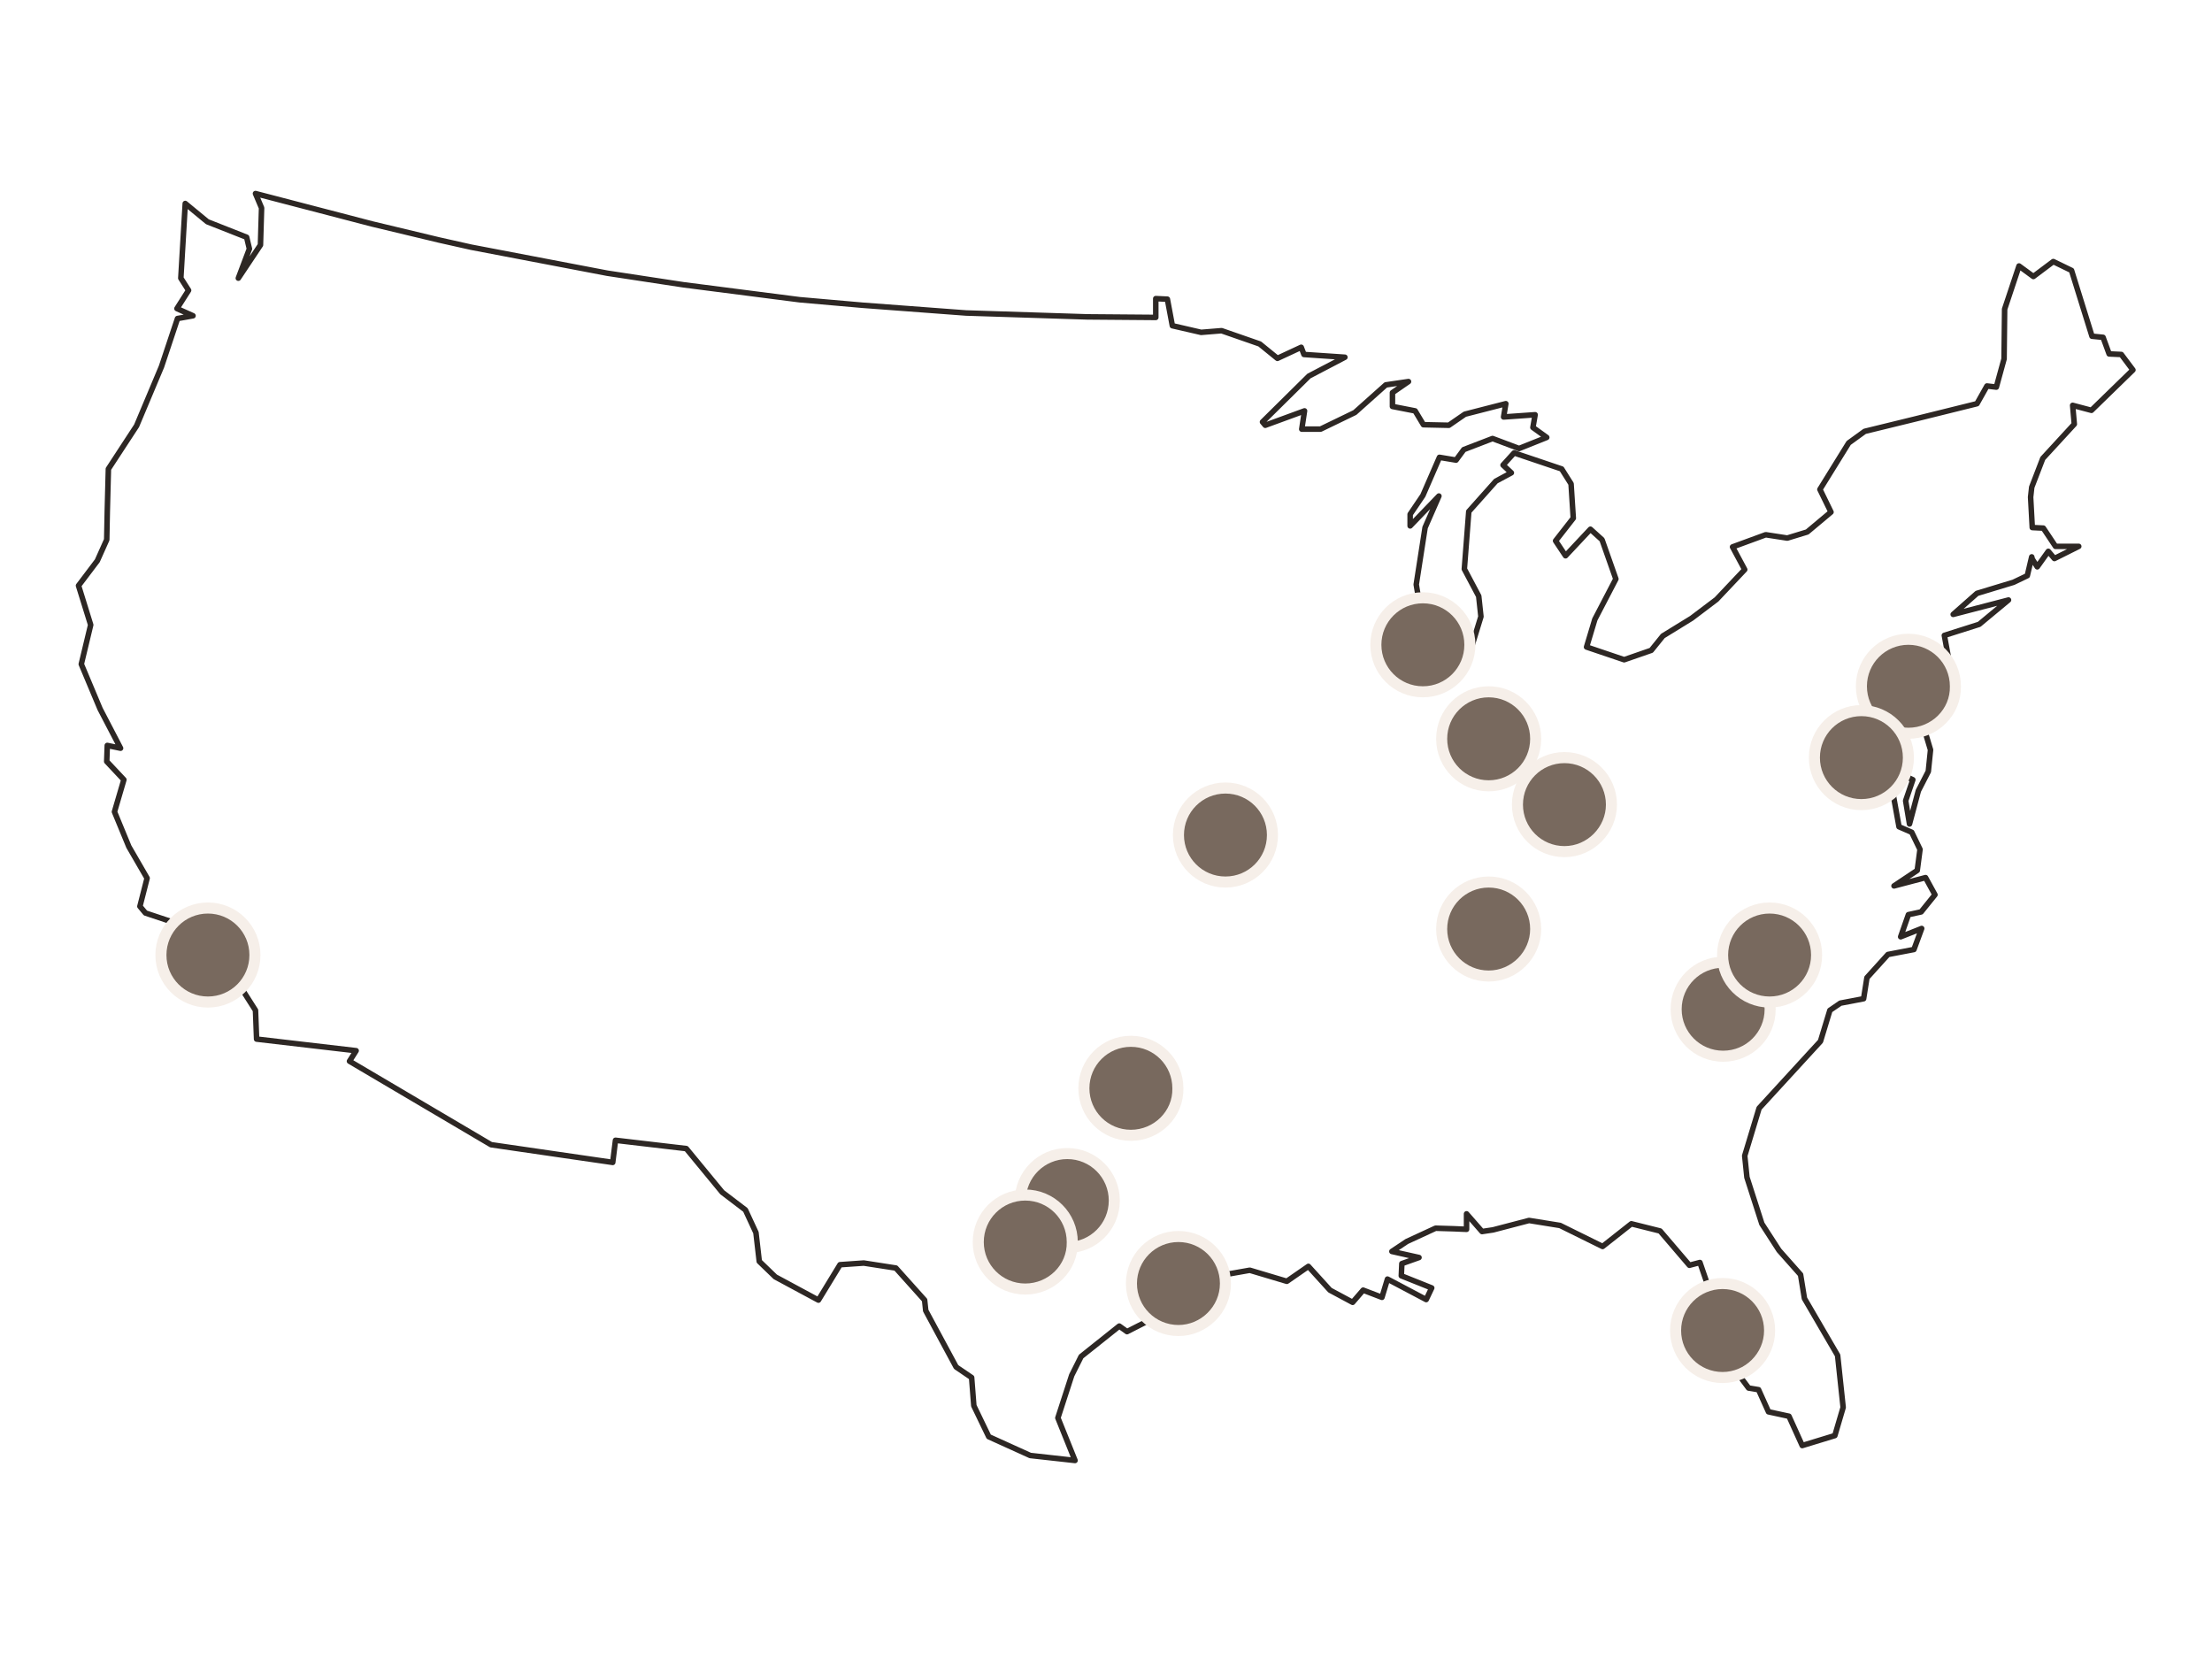
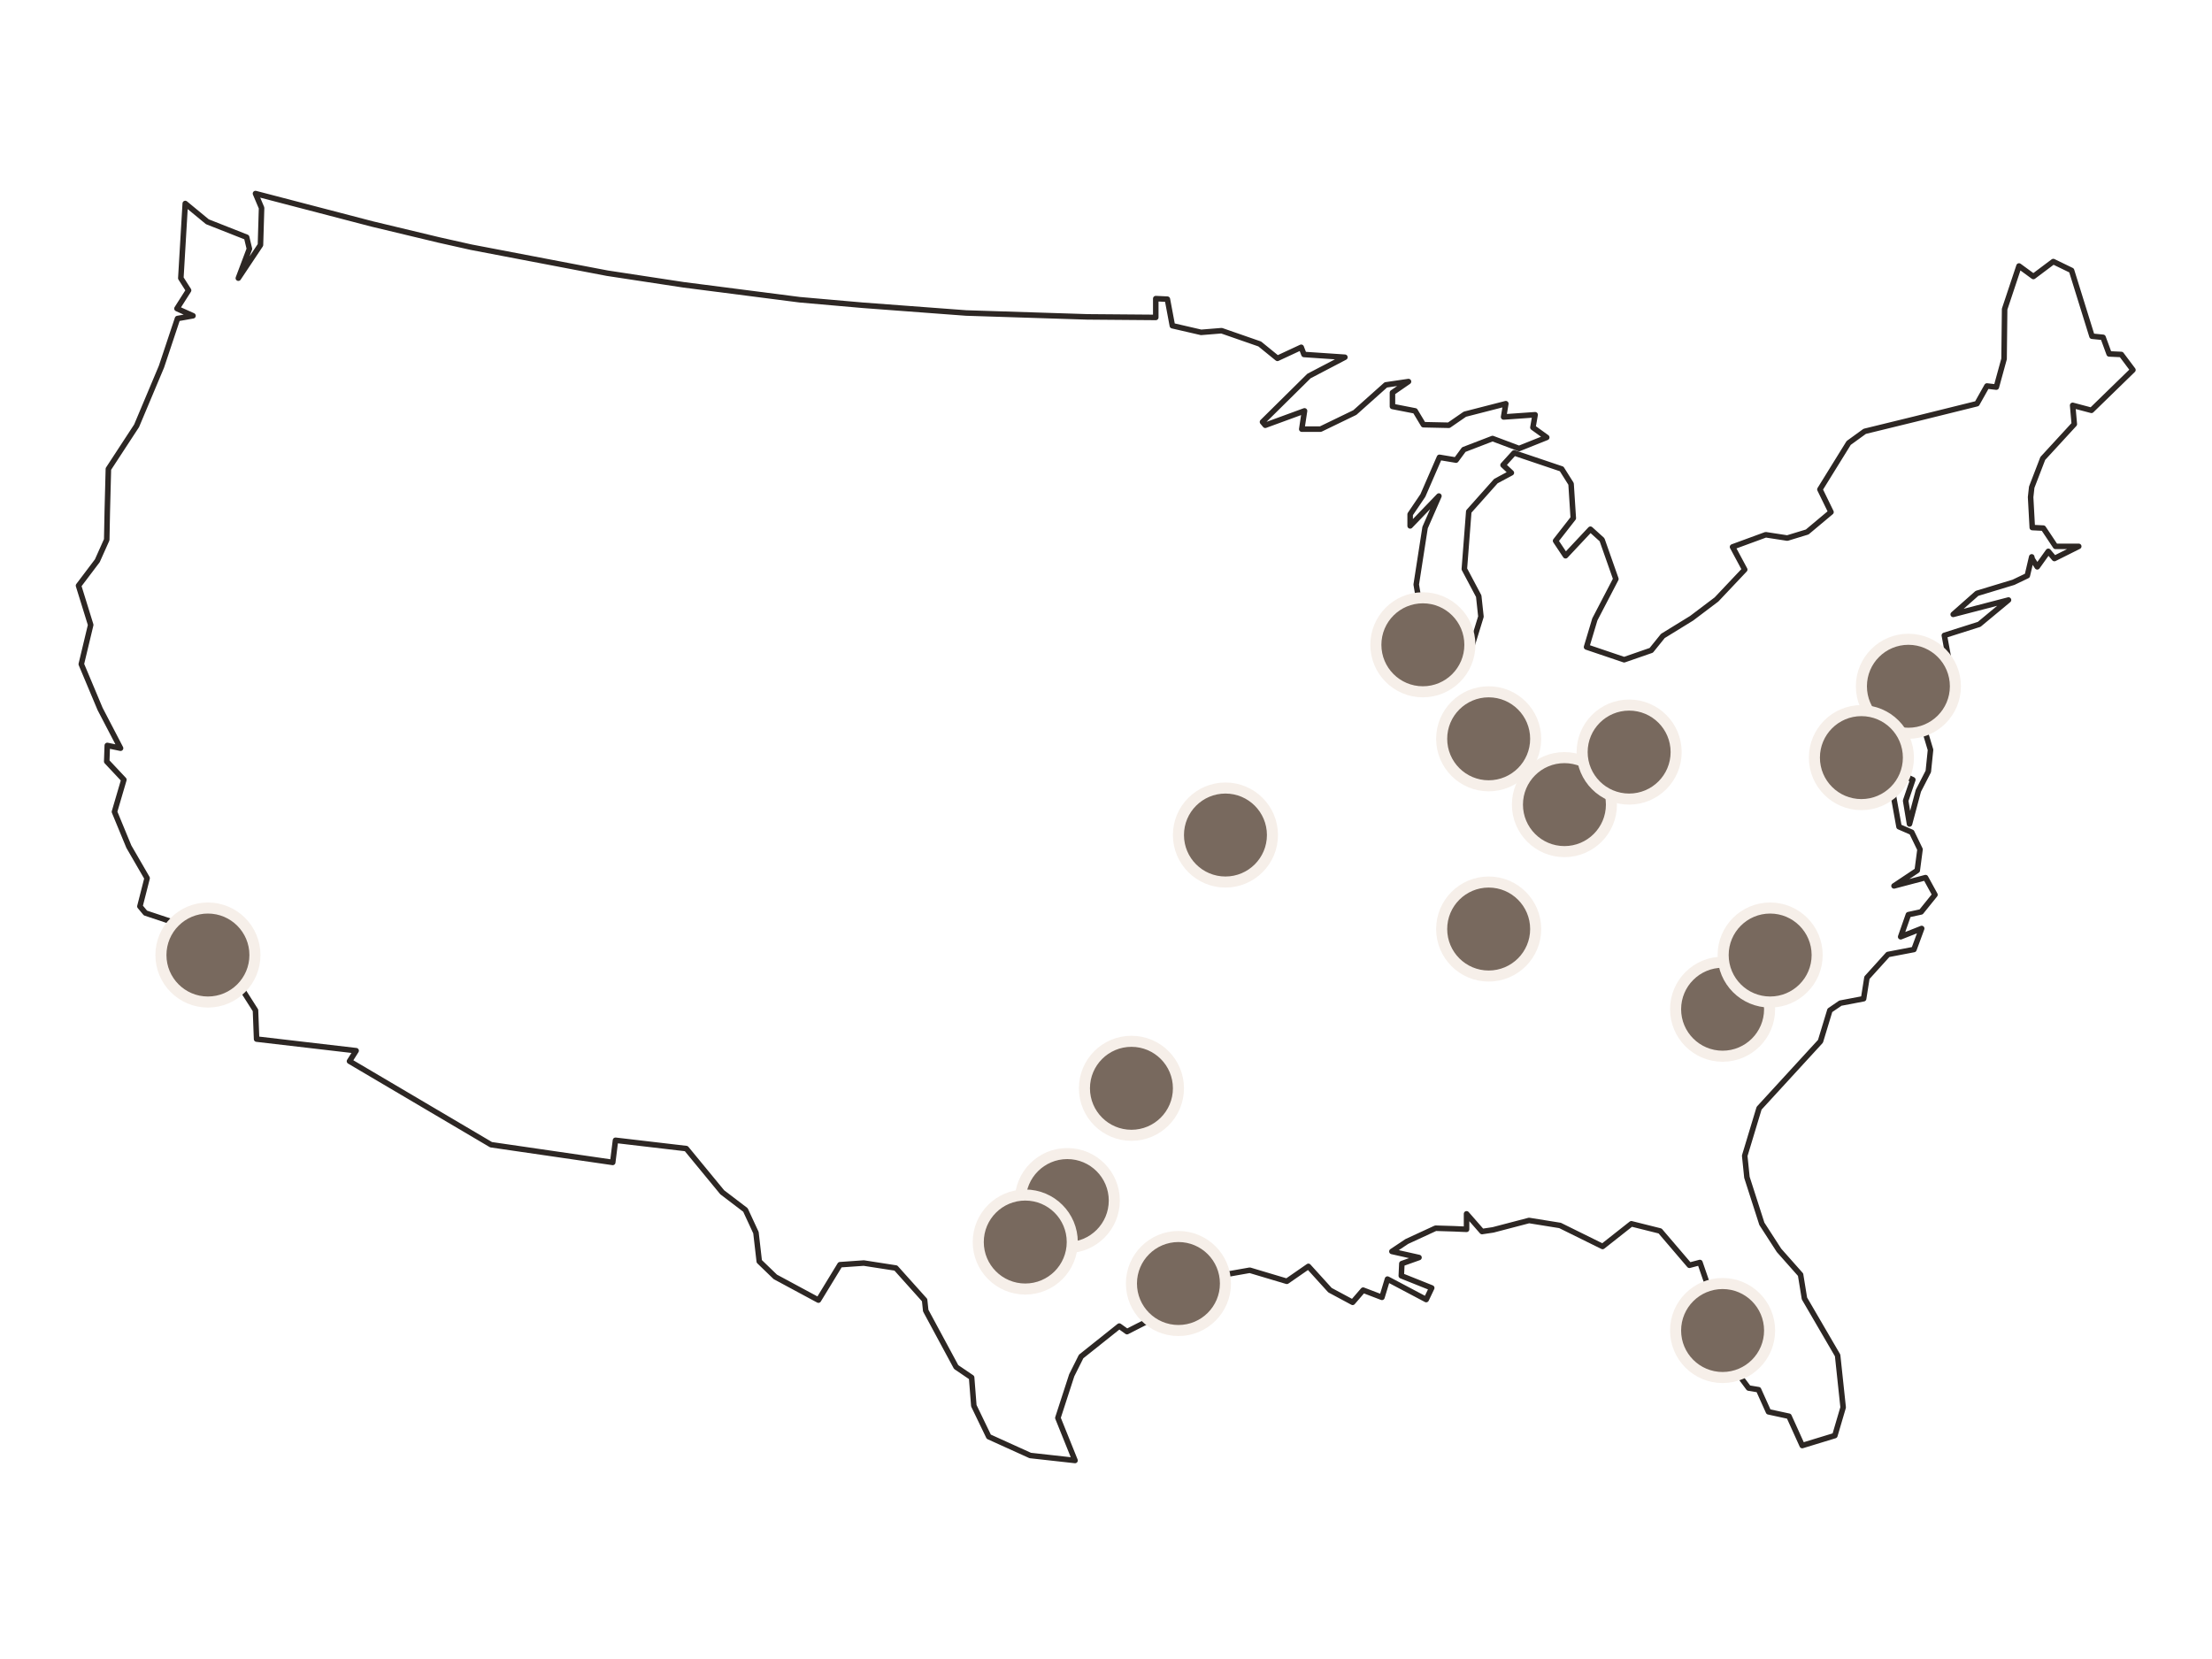
<svg xmlns="http://www.w3.org/2000/svg" version="1.1" x="0px" y="0px" width="400px" height="300px" viewBox="0 0 400 300" style="enable-background:new 0 0 400 300;" xml:space="preserve">
  <style type="text/css">
	.st0{fill:none;stroke:#2D2724;stroke-linejoin:round;}
	.st1{fill:#78695E;stroke:#F6EFE9;stroke-width:2;stroke-miterlimit:10;}
</style>
-   <g id="Layer_1">
-     <path class="st0" d="M385.7,66.9l-2.1-2.8l-2.2-0.1l-1.1-3l-2-0.2l-3.7-11.9l-3.3-1.6l-3.6,2.7l-2.6-1.9l-2.6,7.8l-0.1,9L361,70   l-1.7-0.2l-1.8,3.2l-11.3,2.8l-9,2.2l-2.9,2.1l-5.2,8.4l2,4.1l-4.3,3.6l-3.6,1.1l-3.9-0.6l-6,2.2l2.2,4.1l-5.1,5.4l-4.5,3.4   l-5.2,3.2l-2.1,2.6l-4.9,1.7l-6.8-2.3l1.5-5l3.8-7.3l-2.5-7.1l-2.1-1.9l-4.5,4.8l-1.8-2.7l3.2-4.1l-0.4-6.2l-1.7-2.7l-8.6-2.9   l-2,2.2l1.5,1.4l-2.8,1.5l-4.9,5.5l-0.8,10.4l2.6,4.9l0.4,3.7l-2,6.5l-1.3,1.3l-4.8,0.9l-2.3-4.4v-2.4l-1.3-7.7l1.6-10.3l2.5-5.7   l-5.2,5.4L255,93l2.3-3.4l3-6.9l3,0.5l1.4-1.9l5.2-2l4.8,1.8l5-2l-2.5-1.8l0.4-2.3l-5.7,0.4l0.4-2.4l-7.4,1.9l-2.9,2l-4.6-0.1   l-1.5-2.5l-4.1-0.8v-2.5l2.9-2l-4.1,0.6l-5.6,5l-6.2,3h-3.4l0.5-3.3l-7.1,2.6l-0.5-0.6l8.4-8.3l6.5-3.4l-7.4-0.5l-0.5-1.3l-4.3,2   l-3.2-2.6l-6.9-2.4l-3.7,0.3l-5.2-1.2l-0.9-4.8L209,54v3.4l-12.4-0.1l-21.9-0.7L156,55.2l-11.4-1l-21-2.7l-13.8-2.1l-24.6-4.7   l-5.8-1.3l-12.1-2.9L46.2,35l1.1,2.6l-0.2,6.7l-4,6l2-5.3l-0.5-2.1l-7.1-2.8l-4-3.3l-0.8,13.5l1.4,2.2l-2.1,3.3l2.9,1.3l-2.8,0.5   l-2.9,8.7L24.7,77l-5.1,7.8l-0.2,7.7l-0.1,5.1l-1.7,3.8l-3.4,4.5l2.2,7.1l-1.7,7.1l3.4,8.1l3.7,7.1l-2.4-0.5l-0.1,2.9l3.1,3.3   l-1.7,5.8l2.6,6.3l3.3,5.7l-1.3,5.1l1,1.2l6.3,2.1l2.4,3.5l4,1.6l0.4,2.9l2.6,0.9l4.2,6.6l0.2,5.2l18,2.1l-1.2,1.9L88.8,207   l15.8,2.3l6.2,0.9l0.5-4l12.8,1.5l6.5,7.9l4.2,3.2l1.9,4.1l0.6,5.2l2.9,2.8l7.8,4.2l3.9-6.4l4.3-0.3l5.8,0.9l5.2,5.8l0.2,1.9   l5.5,10.2l2.8,1.9l0.4,5.1l2.7,5.6l7.5,3.4l8.1,0.9l-3.1-7.7l2.5-7.7l1.7-3.4l6.9-5.5l1.4,1l5.1-2.6l3.7-3.9l-0.6-3.4l2-1l0.8,2.8   l6.1-2.1l5.1-0.9l6.7,2l3.9-2.7l3.9,4.3l4.1,2.2l1.9-2.2l3.4,1.3l1-3.3l7,3.7l1-2.1l-5.5-2.2l0.1-2.2l3.1-1.1l-4.9-1.1l2.7-1.8   l5.2-2.4l3.3,0.1l2.3,0.1v-2.8l2.8,3.2l2-0.3l6.5-1.7l5.6,0.9l7.7,3.8l5.2-4.1l5.2,1.3l5.3,6.2l1.9-0.5l2,5.8l-0.6,6l3.5-0.3   l-2.2,3l6.1,8.2l1.8,0.3l1.8,4l3.7,0.8l2.4,5.3l5.9-1.8l1.5-5.1l-1-9.4l-6-10.3l-0.7-4.3l-3.9-4.4l-3.1-4.8l-2.7-8.4l-0.4-3.9   l2.6-8.6l11.1-12.1l1.7-5.6l1.9-1.3l4.2-0.8l0.6-3.8l3.8-4.2l4.7-0.9l1.4-3.8l-3.8,1.5l1.4-4l2.3-0.5l2.5-3.1l-1.7-3.1l-5.7,1.5   l4.2-2.8l0.5-3.8l-1.5-3.1l-2.3-1l-1.3-7.2l-3.2-1.8l-4.8-0.7l0.4-2.9v2.5l6.4,1.5l-2.8-5.9l1.3-4.8l1.6,5.1v3.4l4.9,2.3l-1.3,3.8   l0.7,4.2l1.6-6l1.8-3.5l0.4-3.9l-0.9-3l-2.8-1.9l-1.3-3.7l0.7,1l4.1,1.1l0.7,1.7l3.4-8.3l-1.4-7.6l6.3-2l5.3-4.4l-10,2.6l4.3-3.8   l6.6-2l2.5-1.2l0.8-3.4l0.1,0.4l0.9,1.4l2-2.8l1.1,1.3l4.4-2.2h-4.2l-2.2-3.3l-2-0.1l-0.3-5.5l0.2-1.8l2-5.2l5.7-6.2l-0.3-3.4   l3.4,0.9L385.7,66.9z" />
+   <g id="path">
+     <path class="st0" d="M385.7,66.9l-2.1-2.8l-2.2-0.1l-1.1-3l-2-0.2l-3.7-11.9l-3.3-1.6l-3.6,2.7l-2.6-1.9l-2.6,7.8l-0.1,9L361,70   l-1.7-0.2l-1.8,3.2l-11.3,2.8l-9,2.2l-2.9,2.1l-5.2,8.4l2,4.1l-4.3,3.6l-3.6,1.1l-3.9-0.6l-6,2.2l2.2,4.1l-5.1,5.4l-4.5,3.4   l-5.2,3.2l-2.1,2.6l-4.9,1.7l-6.8-2.3l1.5-5l3.8-7.3l-2.5-7.1l-2.1-1.9l-4.5,4.8l-1.8-2.7l3.2-4.1l-0.4-6.2l-1.7-2.7l-8.6-2.9   l-2,2.2l1.5,1.4l-2.8,1.5l-4.9,5.5l-0.8,10.4l2.6,4.9l0.4,3.7l-2,6.5l-1.3,1.3l-4.8,0.9l-2.3-4.4v-2.4l-1.3-7.7l1.6-10.3l2.5-5.7   l-5.2,5.4V93l2.3-3.4l3-6.9l3,0.5l1.4-1.9l5.2-2l4.8,1.8l5-2l-2.5-1.8l0.4-2.3l-5.7,0.4l0.4-2.4l-7.4,1.9l-2.9,2l-4.6-0.1l-1.5-2.5   l-4.1-0.8V71l2.9-2l-4.1,0.6l-5.6,5l-6.2,3h-3.4l0.5-3.3l-7.1,2.6l-0.5-0.6l8.4-8.3l6.5-3.4l-7.4-0.5l-0.5-1.3l-4.3,2l-3.2-2.6   l-6.9-2.4l-3.7,0.3l-5.2-1.2l-0.9-4.8L209,54v3.4l-12.4-0.1l-21.9-0.7L156,55.2l-11.4-1l-21-2.7l-13.8-2.1l-24.6-4.7l-5.8-1.3   l-12.1-2.9L46.2,35l1.1,2.6l-0.2,6.7l-4,6l2-5.3l-0.5-2.1l-7.1-2.8l-4-3.3l-0.8,13.5l1.4,2.2L32,55.8l2.9,1.3l-2.8,0.5l-2.9,8.7   L24.7,77l-5.1,7.8l-0.2,7.7l-0.1,5.1l-1.7,3.8l-3.4,4.5l2.2,7.1l-1.7,7.1l3.4,8.1l3.7,7.1l-2.4-0.5l-0.1,2.9l3.1,3.3l-1.7,5.8   l2.6,6.3l3.3,5.7l-1.3,5.1l1,1.2l6.3,2.1l2.4,3.5l4,1.6l0.4,2.9l2.6,0.9l4.2,6.6l0.2,5.2l18,2.1l-1.2,1.9L88.8,207l15.8,2.3   l6.2,0.9l0.5-4l12.8,1.5l6.5,7.9l4.2,3.2l1.9,4.1l0.6,5.2l2.9,2.8l7.8,4.2l3.9-6.4l4.3-0.3l5.8,0.9l5.2,5.8l0.2,1.9l5.5,10.2   l2.8,1.9l0.4,5.1l2.7,5.6l7.5,3.4l8.1,0.9l-3.1-7.7l2.5-7.7l1.7-3.4l6.9-5.5l1.4,1l5.1-2.6l3.7-3.9l-0.6-3.4l2-1l0.8,2.8l6.1-2.1   l5.1-0.9l6.7,2l3.9-2.7l3.9,4.3l4.1,2.2l1.9-2.2l3.4,1.3l1-3.3l7,3.7l1-2.1l-5.5-2.2l0.1-2.2l3.1-1.1l-4.9-1.1l2.7-1.8l5.2-2.4   l3.3,0.1l2.3,0.1v-2.8l2.8,3.2l2-0.3l6.5-1.7l5.6,0.9l7.7,3.8l5.2-4.1l5.2,1.3l5.3,6.2l1.9-0.5l2,5.8l-0.6,6l3.5-0.3l-2.2,3   l6.1,8.2l1.8,0.3l1.8,4l3.7,0.8l2.4,5.3l5.9-1.8l1.5-5.1l-1-9.4l-6-10.3l-0.7-4.3l-3.9-4.4l-3.1-4.8l-2.7-8.4l-0.4-3.9l2.6-8.6   l11.1-12.1l1.7-5.6l1.9-1.3l4.2-0.8l0.6-3.8l3.8-4.2l4.7-0.9l1.4-3.8l-3.8,1.5l1.4-4l2.3-0.5l2.5-3.1l-1.7-3.1l-5.7,1.5l4.2-2.8   l0.5-3.8l-1.5-3.1l-2.3-1l-1.3-7.2l-3.2-1.8l-4.8-0.7l0.4-2.9v2.5l6.4,1.5l-2.8-5.9l1.3-4.8l1.6,5.1v3.4l4.9,2.3l-1.3,3.8l0.7,4.2   l1.6-6l1.8-3.5l0.4-3.9l-0.9-3l-2.8-1.9l-1.3-3.7l0.7,1l4.1,1.1l0.7,1.7l3.4-8.3l-1.4-7.6l6.3-2l5.3-4.4l-10,2.6l4.3-3.8l6.6-2   l2.5-1.2l0.8-3.4l0.1,0.4l0.9,1.4l2-2.8l1.1,1.3l4.4-2.2h-4.2l-2.2-3.3l-2-0.1l-0.3-5.5l0.2-1.8l2-5.2l5.7-6.2l-0.3-3.4l3.4,0.9   L385.7,66.9z" />
  </g>
-   <g id="Austin">
-     <path class="st1" d="M193,225.6c-4.7,0-8.5-3.8-8.5-8.5c0-4.7,3.8-8.5,8.5-8.5c4.7,0,8.5,3.8,8.5,8.5   C201.5,221.8,197.7,225.6,193,225.6z" />
-   </g>
-   <g id="Charlotte">
-     <path class="st1" d="M311.6,191c-4.7,0-8.5-3.8-8.5-8.5c0-4.7,3.8-8.5,8.5-8.5c4.7,0,8.5,3.8,8.5,8.5   C320.1,187.2,316.3,191,311.6,191z" />
-   </g>
-   <g id="Chicago">
-     <path class="st1" d="M257.3,125.1c-4.7,0-8.5-3.8-8.5-8.5c0-4.7,3.8-8.5,8.5-8.5c4.7,0,8.5,3.8,8.5,8.5   C265.8,121.3,262,125.1,257.3,125.1z" />
-   </g>
-   <g id="Cincinnati">
-     <path class="st1" d="M282.9,154c-4.7,0-8.5-3.8-8.5-8.5c0-4.7,3.8-8.5,8.5-8.5c4.7,0,8.5,3.8,8.5,8.5   C291.4,150.1,287.6,154,282.9,154z" />
-   </g>
-   <g id="Dallas">
-     <path class="st1" d="M204.5,205.3c-4.7,0-8.5-3.8-8.5-8.5c0-4.7,3.8-8.5,8.5-8.5c4.7,0,8.5,3.8,8.5,8.5   C213.1,201.5,209.2,205.3,204.5,205.3z" />
-   </g>
-   <g id="Greensboro">
-     <path class="st1" d="M320,181.2c-4.7,0-8.5-3.8-8.5-8.5c0-4.7,3.8-8.5,8.5-8.5c4.7,0,8.5,3.8,8.5,8.5   C328.5,177.4,324.7,181.2,320,181.2z" />
-   </g>
-   <g id="Houston">
-     <path class="st1" d="M213.1,240.6c-4.7,0-8.5-3.8-8.5-8.5c0-4.7,3.8-8.5,8.5-8.5c4.7,0,8.5,3.8,8.5,8.5   C221.6,236.8,217.7,240.6,213.1,240.6z" />
-   </g>
-   <g id="Indianapolis">
-     <path class="st1" d="M269.2,142.1c-4.7,0-8.5-3.8-8.5-8.5c0-4.7,3.8-8.5,8.5-8.5c4.7,0,8.5,3.8,8.5,8.5   C277.7,138.3,273.9,142.1,269.2,142.1z" />
-   </g>
-   <g id="KansasCity">
-     <path class="st1" d="M221.6,159.5c-4.7,0-8.5-3.8-8.5-8.5c0-4.7,3.8-8.5,8.5-8.5c4.7,0,8.5,3.8,8.5,8.5   C230.1,155.7,226.3,159.5,221.6,159.5z" />
-   </g>
-   <g id="LosAngeles">
-     <path class="st1" d="M37.6,181.2c-4.7,0-8.5-3.8-8.5-8.5c0-4.7,3.8-8.5,8.5-8.5c4.7,0,8.5,3.8,8.5,8.5   C46.1,177.4,42.3,181.2,37.6,181.2z" />
-   </g>
-   <g id="Nashville">
-     <path class="st1" d="M269.2,176.5c-4.7,0-8.5-3.8-8.5-8.5c0-4.7,3.8-8.5,8.5-8.5c4.7,0,8.5,3.8,8.5,8.5   C277.7,172.6,273.9,176.5,269.2,176.5z" />
-   </g>
-   <g id="Philadelphia">
-     <path class="st1" d="M345.1,132.6c-4.7,0-8.5-3.8-8.5-8.5c0-4.7,3.8-8.5,8.5-8.5c4.7,0,8.5,3.8,8.5,8.5   C353.7,128.8,349.8,132.6,345.1,132.6z" />
-   </g>
-   <g id="Tampa">
-     <path class="st1" d="M311.5,249.1c-4.7,0-8.5-3.8-8.5-8.5c0-4.7,3.8-8.5,8.5-8.5c4.7,0,8.5,3.8,8.5,8.5   C320,245.3,316.1,249.1,311.5,249.1z" />
-   </g>
-   <g id="WashingtonDC">
-     <path class="st1" d="M336.6,145.5c-4.7,0-8.5-3.8-8.5-8.5c0-4.7,3.8-8.5,8.5-8.5c4.7,0,8.5,3.8,8.5,8.5   C345.1,141.7,341.3,145.5,336.6,145.5z" />
-   </g>
-   <g id="SanAntonio">
-     <path class="st1" d="M185.4,233.1c-4.7,0-8.5-3.8-8.5-8.5c0-4.7,3.8-8.5,8.5-8.5c4.7,0,8.5,3.8,8.5,8.5   C194,229.3,190.1,233.1,185.4,233.1z" />
+   <g id="dots">
+     <g id="Austin">
+       <circle class="st1" cx="193" cy="217.1" r="8.5" />
+     </g>
+     <g id="Charlotte">
+       <circle class="st1" cx="311.5" cy="182.5" r="8.5" />
+     </g>
+     <g id="Chicago">
+       <circle class="st1" cx="257.3" cy="116.6" r="8.5" />
+     </g>
+     <g id="Cincinnati">
+       <circle class="st1" cx="282.9" cy="145.5" r="8.5" />
+     </g>
+     <g id="Columbus">
+       <circle class="st1" cx="294.6" cy="136" r="8.5" />
+     </g>
+     <g id="Dallas">
+       <circle class="st1" cx="204.6" cy="196.8" r="8.5" />
+     </g>
+     <g id="Greensboro">
+       <circle class="st1" cx="320.1" cy="172.7" r="8.5" />
+     </g>
+     <g id="Houston">
+       <circle class="st1" cx="213.1" cy="232.1" r="8.5" />
+     </g>
+     <g id="Indianapolis">
+       <circle class="st1" cx="269.2" cy="133.6" r="8.5" />
+     </g>
+     <g id="KansasCity">
+       <circle class="st1" cx="221.6" cy="151" r="8.5" />
+     </g>
+     <g id="LosAngeles">
+       <circle class="st1" cx="37.6" cy="172.7" r="8.5" />
+     </g>
+     <g id="Nashville">
+       <circle class="st1" cx="269.2" cy="168" r="8.5" />
+     </g>
+     <g id="Philadelphia">
+       <circle class="st1" cx="345.1" cy="124.1" r="8.5" />
+     </g>
+     <g id="Tampa">
+       <circle class="st1" cx="311.5" cy="240.6" r="8.5" />
+     </g>
+     <g id="WashingtonDC">
+       <circle class="st1" cx="336.6" cy="137" r="8.5" />
+     </g>
+     <g id="SanAntonio">
+       <circle class="st1" cx="185.4" cy="224.6" r="8.5" />
+     </g>
  </g>
</svg>
